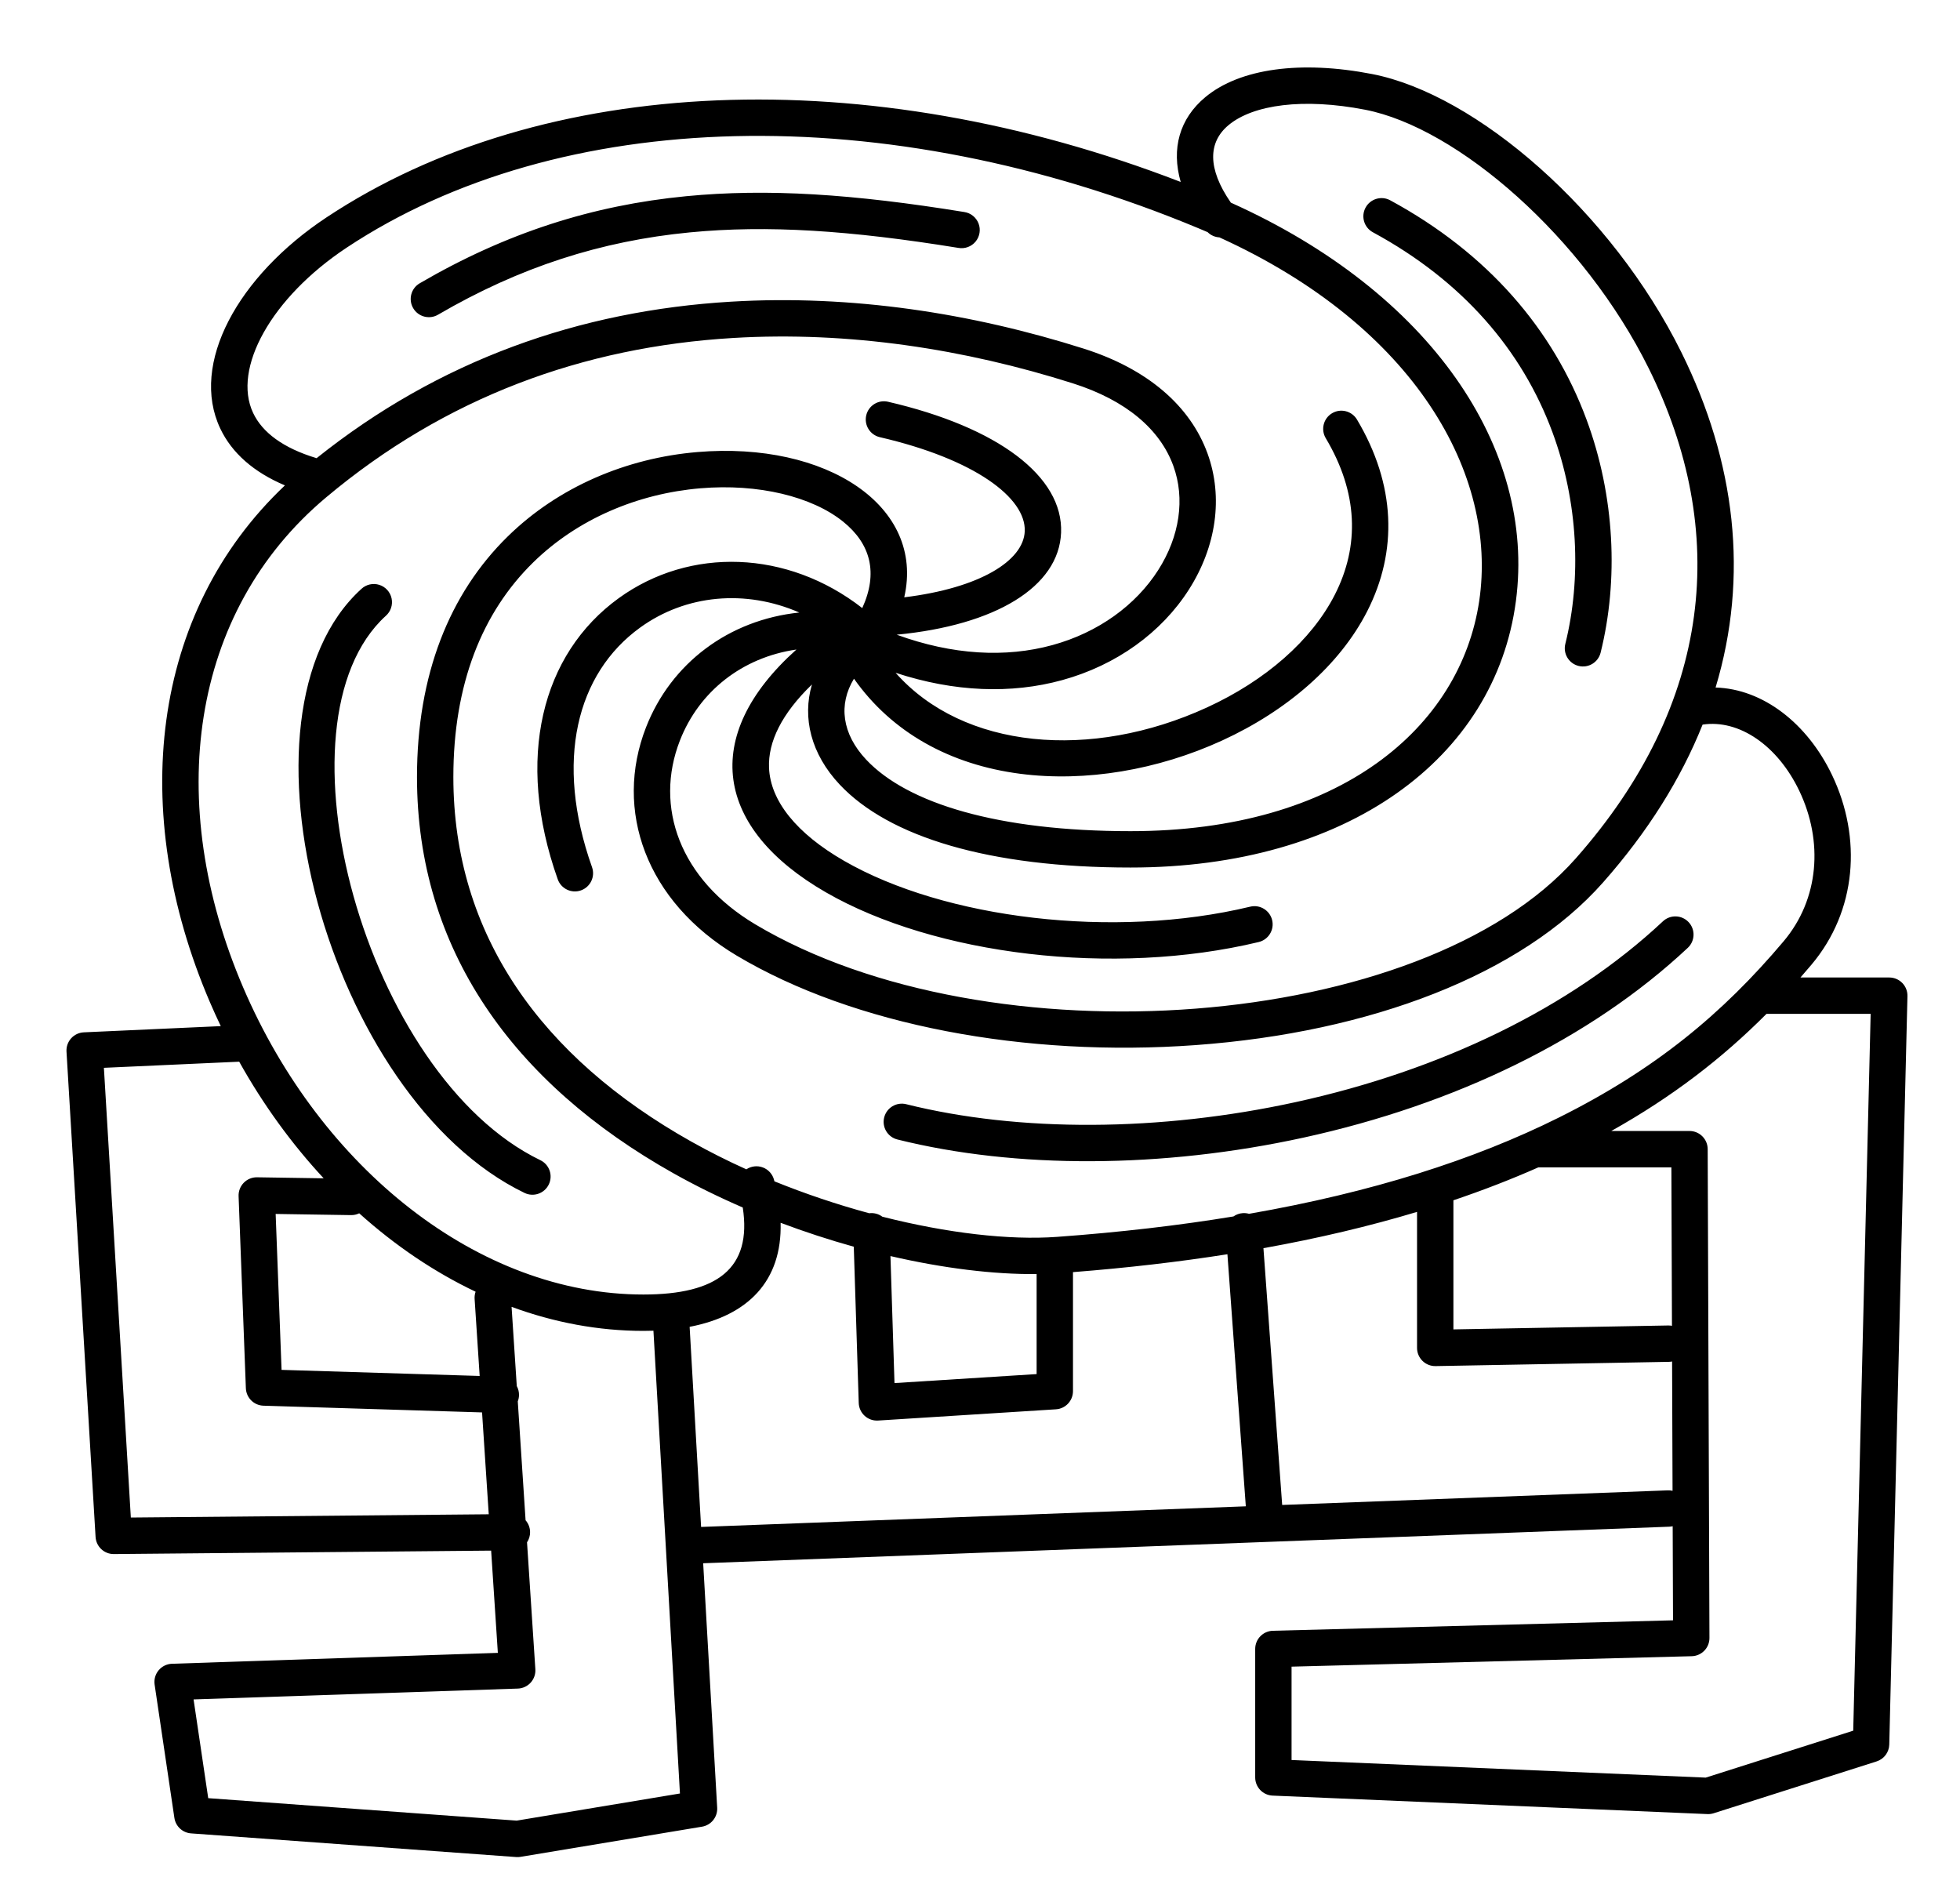
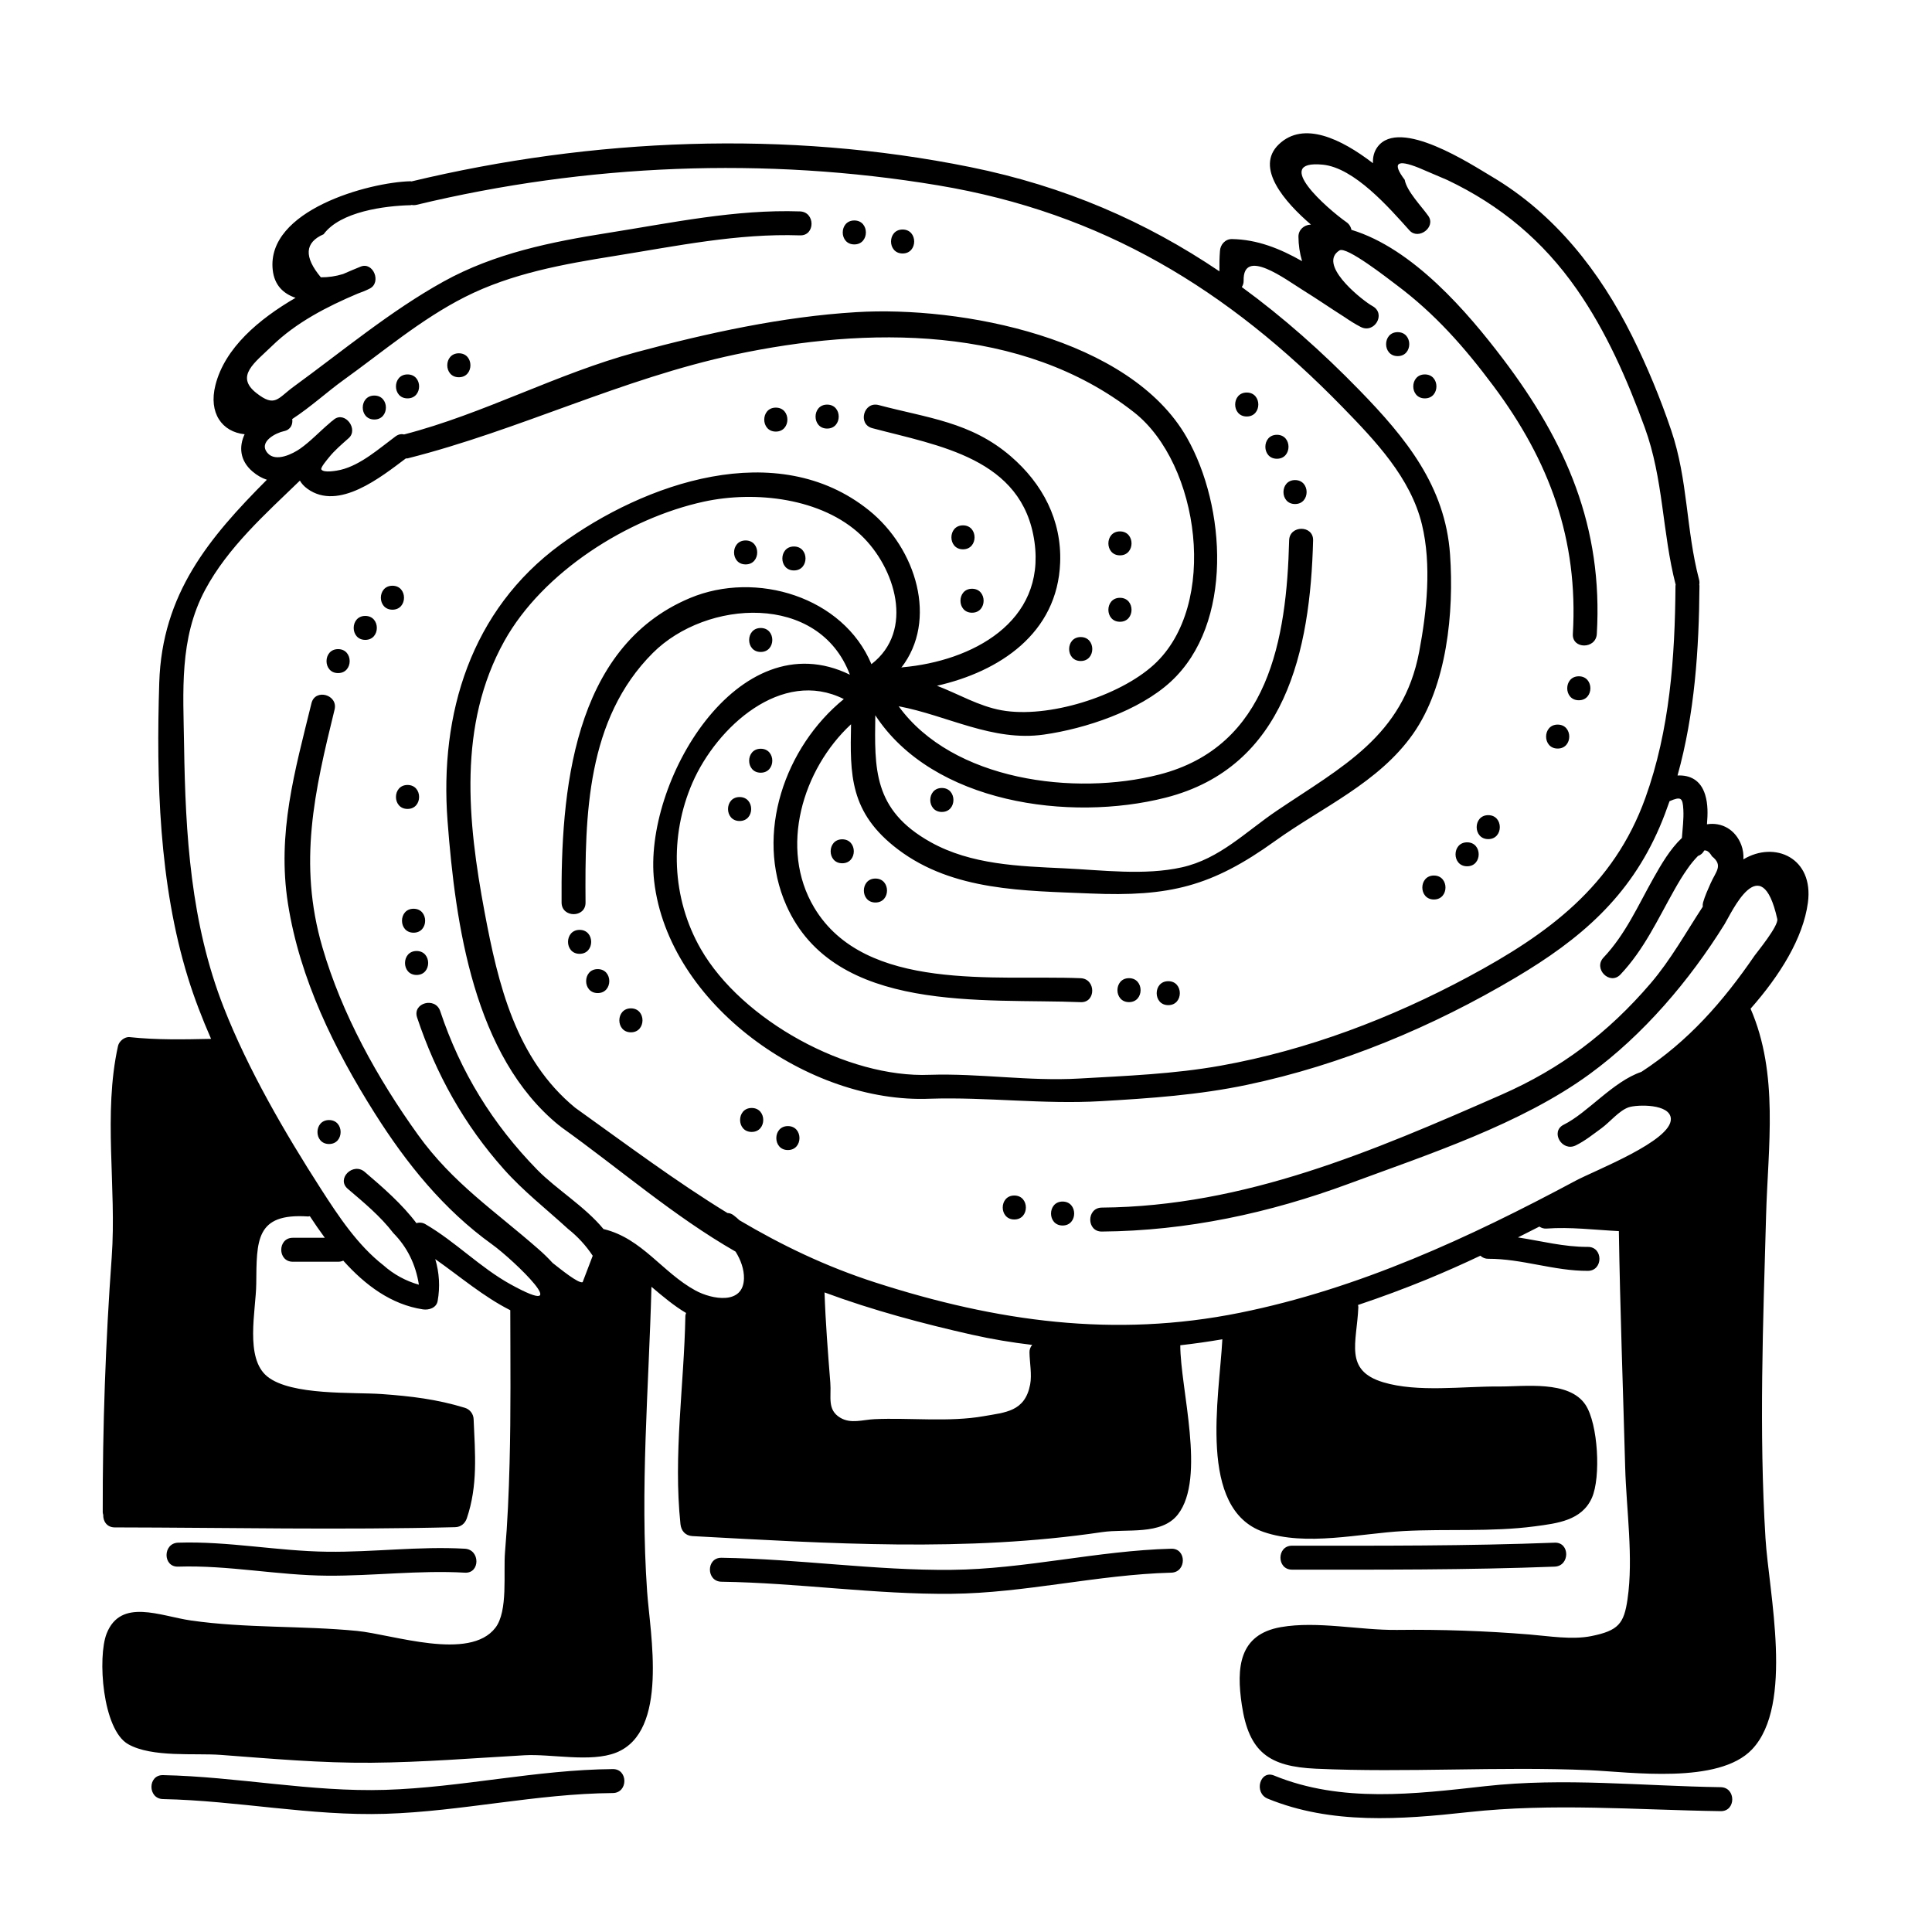
- <svg xmlns="http://www.w3.org/2000/svg" viewBox="0 0 539 521">
-   <path d="M459.952 409.952l-.128-35.557a5.03 5.03 0 0 1-.893.096l-64.152 1.172a5 5 0 0 1-5.091-4.999v-37.407c-13.04 3.922-27.095 7.258-42.243 9.98l5.153 70.608 106.053-4.013c.447-.017.884.025 1.3.12zm.035 9.744a5.025 5.025 0 0 1-.958.129l-265.655 10.054 3.852 67.222a5 5 0 0 1-4.172 5.218l-49.918 8.297a5 5 0 0 1-1.183.054l-89.413-6.51a5 5 0 0 1-4.583-4.254l-5.437-36.66a5 5 0 0 1 4.779-5.73l89.609-2.996-1.846-28.115-103.742.947a5 5 0 0 1-5.037-4.7l-7.996-133.477a5 5 0 0 1 4.765-5.294l37.663-1.707a176.795 176.795 0 0 1-2.993-6.596C35.234 223.191 41.4 168.41 78.353 133.48c-8.595-3.633-14.602-8.921-17.783-15.645-8.43-17.817 4.879-41.928 29.247-58.072 59.503-39.424 148.517-43.099 234.877-9.727-2.622-9.124-.36-17.409 6.802-23.35 9.48-7.862 26.207-10.135 45.82-6.328 28.752 5.582 65.921 37.856 85.07 76.542 14.915 30.133 18.611 61.603 9.4 92.162 13.03.388 25.216 9.824 32.034 24.082 8.247 17.245 6.803 37.35-5.678 52.147-1 1.185-2.005 2.355-3.018 3.51h24.427a5 5 0 0 1 4.998 5.122l-5 205.805a5 5 0 0 1-3.482 4.643l-44.801 14.254a5 5 0 0 1-1.728.23l-119.57-5.081a5 5 0 0 1-4.788-4.996v-35.336a5 5 0 0 1 4.87-4.998l110.03-2.872-.093-25.875zM485.79 278.8c-12.228 12.271-25.884 22.801-42.69 32.21h21.513a5 5 0 0 1 5 4.983l.485 134.43a5 5 0 0 1-4.87 5.016l-110.048 2.873v25.672l113.898 4.841 40.56-12.905 4.79-197.12H485.79zm-62.74 42.21c-7.372 3.263-15.153 6.284-23.363 9.056v35.505l59.062-1.079a5.02 5.02 0 0 1 1.04.089l-.158-43.57H423.05zm-127.98 28.814v32.73a5 5 0 0 1-4.684 4.99l-48.92 3.091a5 5 0 0 1-5.313-4.83l-1.364-42.972a240.94 240.94 0 0 1-20.119-6.575c.417 15.984-8.933 25.515-25.021 28.607l3.153 55.027 149.797-5.67-5.059-69.318c-13.333 2.098-27.474 3.744-42.47 4.92zm-10 .53c-11.848.117-25.73-1.602-40.195-4.947l1.11 34.923 39.085-2.47v-27.506zm-42.426-15.775c17.804 4.517 34.849 6.507 48.064 5.546 17.311-1.259 33.45-3.14 48.492-5.615a4.977 4.977 0 0 1 2.529-.908 4.99 4.99 0 0 1 1.753.182c33.753-5.888 61.862-14.831 85.219-26.474 26.496-13.207 45.02-28.578 61.797-48.468 9.795-11.612 10.936-27.51 4.3-41.386-5.954-12.451-16.545-19.707-26.583-18.197-5.93 14.842-14.995 29.406-27.395 43.427-22.42 25.351-63.96 41.202-112.004 44.704-46.835 3.414-94.008-5.42-126.215-24.603-24.98-14.88-33.839-39.994-24.944-62.785 6.868-17.598 22.731-29.552 42.16-31.563-14.794-6.438-31.187-4.96-43.761 4.124-17.502 12.643-23.609 36.732-13.25 65.895a5 5 0 0 1-9.424 3.347c-11.777-33.16-4.475-61.967 16.818-77.348 19.499-14.086 46.315-13.3 66.922 2.756 4.404-9.63 2.334-17.626-5.229-23.74-8.603-6.954-23.402-10.529-39.235-9.202-17.337 1.452-33.859 8.472-46.022 20.381-14.093 13.8-21.964 33.553-21.964 59.023 0 43.32 24.173 77.081 65.45 100.26a193.572 193.572 0 0 0 15.125 7.619 5 5 0 0 1 7.611 2.885l.109.418a230.406 230.406 0 0 0 26.056 8.772 4.979 4.979 0 0 1 3.62.95zM65.779 291.954l-37.207 1.686 7.408 123.668 98.425-.898-1.838-28.011-60.111-1.847a5 5 0 0 1-4.843-4.808l-2-52.813a5 5 0 0 1 5.074-5.188l18.325.283c-8.793-9.466-16.633-20.255-23.233-32.072zm78.756 126.104a4.98 4.98 0 0 1 1.238 3.248 4.977 4.977 0 0 1-.84 2.82l2.29 34.89a5 5 0 0 1-4.822 5.325l-89.168 2.98 4.028 27.155 84.824 6.177 44.9-7.462-7.291-127.257c-.907.031-1.829.046-2.764.046-12.376 0-24.566-2.313-36.247-6.608l1.43 21.78c.415.757.64 1.631.611 2.556a4.992 4.992 0 0 1-.335 1.656l2.146 32.694zm-45.751-84.41a4.98 4.98 0 0 1-2.252.496l-20.727-.32L77.43 376.7l54.48 1.674-1.39-21.18a4.984 4.984 0 0 1 .27-1.986c-11.38-5.408-22.156-12.706-32.005-21.56zm136.058-147.012c-4.322 7.078-3.33 15.147 3.371 22.27 11.336 12.052 36.312 19.656 72.682 19.656 115.272 0 132.27-114.246 24.445-163.284a4.993 4.993 0 0 1-3.246-1.44 187.61 187.61 0 0 0-2.474-1.05c-86.186-35.903-175.775-33.452-234.28 5.31-20.735 13.737-31.506 33.252-25.73 45.46 2.533 5.356 8.242 9.661 17.455 12.436 33.679-26.923 72.27-40.557 114-43.039 33.141-1.971 66.177 3.163 96.93 12.907 17.59 5.574 29.31 15.743 34.069 28.824 4.394 12.079 2.392 25.67-5.118 37.443-7.516 11.784-19.91 20.798-34.866 24.903-14.005 3.844-29.61 3.287-45.787-2.02 18.59 21.039 53.704 24.182 85.633 9.528 16.07-7.375 28.725-18.425 35.134-30.966 6.898-13.5 6.412-28.16-2.48-43.08a5 5 0 0 1 8.59-5.12c10.652 17.873 11.26 36.184 2.794 52.75-7.515 14.707-21.88 27.25-39.867 35.504-17.661 8.106-37.57 11.488-55.54 9.154-19.214-2.496-35.26-11.31-45.715-26.146zm-11.556 1.585c-8.308 8.036-12.1 15.772-11.804 22.916.377 9.096 7.55 18.049 20.645 25.588 27.64 15.914 74.13 21.624 111.681 12.6a5 5 0 1 1 2.337 9.724c-39.97 9.604-89.082 3.572-119.008-13.657-30.39-17.499-34.801-42.865-8.121-66.779-14.9 2.156-26.77 11.515-32.043 25.026-7.105 18.203-.064 38.162 20.746 50.557 64.232 38.26 183.42 29.572 225.61-18.133 37.77-42.707 42.234-90 20.095-134.728-17.854-36.07-52.582-66.224-78.014-71.161-16.954-3.291-30.748-1.416-37.53 4.209-5.649 4.684-5.908 11.93.609 21.345 54.82 24.597 83.926 67.46 78.387 109.549-5.698 43.294-46.433 73.286-105.981 73.286-38.864 0-66.403-8.385-79.966-22.805-7.932-8.433-10.335-18.38-7.643-27.537zm23.306-13.685c15.378 5.603 29.981 6.382 42.84 2.852 12.59-3.455 22.913-10.962 29.083-20.636 5.905-9.257 7.432-19.628 4.151-28.648-3.628-9.974-12.905-18.023-27.692-22.709-29.665-9.4-61.514-14.349-93.315-12.458-41.27 2.455-79.156 16.3-112 43.858-37.523 31.484-44.586 83.966-22.749 134.838 21.317 49.662 64.706 84.347 110.02 84.347 20.293 0 29.902-7.157 27.329-23.929-6.553-2.837-12.944-5.975-19.034-9.395-44.18-24.81-70.553-61.644-70.553-108.98 0-28.094 8.903-50.438 24.968-66.168 13.9-13.61 32.616-21.562 52.183-23.201 35.494-2.974 62.6 14.859 56.844 39.947 20.83-2.541 32.81-10.067 33.138-18.163.371-9.2-13.762-19.841-39.872-25.876a5 5 0 0 1 2.252-9.743c30.246 6.99 48.237 20.536 47.612 36.022-.602 14.908-18.068 25.45-45.205 28.042zm210.712 78.815a5 5 0 0 1 6.837 7.298c-26.859 25.165-64.121 43.102-105.688 52.189-38.822 8.487-79.087 8.634-111.663.51a5 5 0 0 1 2.42-9.703c31.018 7.735 69.733 7.594 107.107-.576 39.908-8.724 75.543-25.878 100.987-49.718zm-308.682 65.7a5 5 0 0 1-4.348 9.005C90.214 301.955 61.43 196.433 99.39 161.935a5 5 0 1 1 6.725 7.4c-32.194 29.258-5.682 126.45 42.507 149.716zm228.92-255.179a5 5 0 1 1 4.767-8.791c26.804 14.53 44.79 35.444 54 60.33 7.795 21.063 8.818 44.11 3.86 64.064a5 5 0 1 1-9.705-2.411c4.482-18.042 3.55-39.04-3.534-58.183-8.373-22.624-24.727-41.64-49.387-55.009zM265.165 58.3a5 5 0 1 1-1.601 9.87c-29.789-4.83-52.536-6.332-73.907-4.261-24.338 2.358-46.7 9.507-69.195 22.63a5 5 0 1 1-5.039-8.638c23.751-13.855 47.504-21.449 73.27-23.946 22.362-2.167 45.908-.612 76.472 4.345z" />
+ <svg xmlns="http://www.w3.org/2000/svg" version="1.2" baseProfile="tiny" viewBox="0 0 160 160">
+   <path d="M144.381 71.168a2.918 2.918 0 0 0-.17-1.18c-.478-1.276-1.617-1.921-2.847-1.724.067-.828.093-1.658-.152-2.452-.381-1.236-1.281-1.637-2.287-1.589 1.422-5.087 1.782-10.474 1.817-15.723 0-.029-.013-.048-.015-.076a1 1 0 0 0-.021-.438c-1.086-4.145-.911-8.241-2.299-12.334a62.941 62.941 0 0 0-3.24-7.814c-2.676-5.37-6.409-10.128-11.617-13.21-1.678-.993-7.64-4.926-9.469-2.462-.296.398-.399.859-.38 1.349-2.639-2.027-5.744-3.515-7.787-1.568-2.027 1.931.489 4.791 2.655 6.655h-.045c-.537.033-.991.428-.992.992a7.262 7.262 0 0 0 .3 2.034c-1.8-1.025-3.693-1.796-5.808-1.83-.554-.009-.969.463-.992.992-.044.56-.052 1.12-.044 1.681-6.096-4.117-12.797-7.045-20.629-8.633-15.213-3.085-31.288-2.408-46.28 1.186-.029-.001-.049-.015-.079-.014-3.456.083-11.958 2.403-11.414 7.349.139 1.268.889 1.967 1.891 2.305-3.034 1.765-5.855 4.138-6.636 7.229-.586 2.32.554 3.878 2.418 4.07-.474 1.005-.414 2.167.643 3.077.4.344.8.56 1.199.691-4.789 4.807-8.68 9.442-8.912 16.793-.255 8.068-.023 16.667 2.375 24.435.529 1.713 1.185 3.405 1.916 5.075-2.256.048-4.49.096-6.748-.144-.409-.043-.87.338-.957.728-1.253 5.643-.109 11.723-.523 17.486a282.492 282.492 0 0 0-.744 21.147c0 .077.028.134.042.201-.022.512.291 1.04.951 1.041 9.401.016 18.8.221 28.2-.019.46-.012.812-.304.957-.728.926-2.725.689-5.357.566-8.201a1.024 1.024 0 0 0-.728-.957c-2.314-.709-4.455-.963-6.865-1.137-2.364-.17-7.507.143-9.49-1.451-1.893-1.521-.943-5.482-.92-7.663.037-3.599-.072-5.885 4.281-5.594.061.004.104-.017.159-.022.392.598.805 1.198 1.239 1.787h-2.65c-1.277 0-1.279 1.984 0 1.984H28a.995.995 0 0 0 .427-.091c1.809 2.021 3.962 3.635 6.596 4.036.489.074 1.12-.117 1.221-.693a7.457 7.457 0 0 0-.198-3.469c2.08 1.464 3.994 3.112 6.213 4.231.007 4.224.053 8.451-.058 12.674-.064 2.446-.168 4.892-.376 7.331-.15 1.754.265 4.906-.797 6.291-2.14 2.793-8.515.549-11.472.262-4.556-.442-9.203-.211-13.735-.861-2.55-.366-5.815-1.882-6.988 1.077-.769 1.939-.356 7.956 1.781 9.166 1.98 1.121 5.533.727 7.667.887 4.161.311 8.291.684 12.468.65 4.243-.035 8.459-.381 12.692-.62 2.206-.125 5.482.613 7.578-.216 4.4-1.739 2.813-9.876 2.572-13.347-.594-8.574.136-16.728.36-25.233.936.794 1.88 1.587 2.867 2.168-.025.086-.058.166-.059.268-.108 5.756-1.01 11.464-.406 17.218.058.557.408.961.992.992 11.359.61 22.618 1.346 33.913-.329 2.049-.304 4.924.298 6.294-1.47 2.338-3.017.192-10.426.194-14.005a62.245 62.245 0 0 0 3.484-.495c-.25 4.788-2.071 14.069 3.416 15.957 3.521 1.211 7.977.12 11.59-.075 3.614-.196 7.255.085 10.855-.39 1.883-.248 3.905-.483 4.741-2.357.759-1.703.515-6.132-.526-7.706-1.363-2.06-5.085-1.503-7.164-1.519-2.985-.023-6.733.509-9.589-.35-3.271-.984-2.183-3.287-2.061-6.22.003-.069-.021-.12-.029-.181a92.89 92.89 0 0 0 5.736-2.131 95.162 95.162 0 0 0 4.402-1.951.9.9 0 0 0 .65.256c2.793-.01 5.45 1.015 8.25 1 1.276-.007 1.279-1.991 0-1.984-1.966.011-3.864-.489-5.791-.786.593-.297 1.186-.595 1.776-.898a.896.896 0 0 0 .564.167c2.012-.149 4.01.111 6.017.209.103 6.52.345 13.036.523 19.555.095 3.481.695 7.486.195 10.928-.294 2.021-.748 2.605-3.007 3.058-1.599.32-3.533-.006-5.14-.137a117.12 117.12 0 0 0-10.941-.376c-3.068.035-6.599-.759-9.614-.233-3.489.608-3.701 3.359-3.24 6.447.585 3.917 2.257 5.103 6.127 5.279 7.545.344 15.094-.203 22.642.123 3.426.148 10.71 1.201 13.484-1.723 3.498-3.689 1.389-12.996 1.114-17.483-.544-8.857-.199-17.851.049-26.719.161-5.76 1.069-11.708-1.284-17.138 2.424-2.747 4.349-5.829 4.747-8.775.502-3.719-2.751-5.153-5.341-3.593zM102.992 23.25c-.068-2.795 3.484-.107 4.882.76 1.182.733 2.325 1.521 3.498 2.265.42.289.854.562 1.314.8 1.13.583 2.115-1.071 1.002-1.713-.066-.038-.131-.079-.196-.117-1.045-.672-4.338-3.397-2.56-4.508.584-.365 4.026 2.343 4.689 2.838 3.227 2.41 5.66 5.178 8.06 8.392 4.637 6.209 7.035 12.713 6.576 20.534-.075 1.276 1.91 1.271 1.984 0 .52-8.848-2.518-15.85-7.778-22.789-2.921-3.853-7.441-9.135-12.545-10.679a.99.99 0 0 0-.418-.639c-1.553-1.093-6.229-5.168-1.963-4.758 2.621.252 5.499 3.563 7.191 5.447.742.826 2.213-.273 1.558-1.202-.553-.785-1.783-2.038-1.954-2.99-1.05-1.392-.664-1.724 1.16-.995l2.369 1.012c4.402 2.094 7.923 5.038 10.716 9.042 2.45 3.512 4.167 7.445 5.632 11.451 1.561 4.268 1.442 8.683 2.563 13.027-.002.027-.015.046-.016.074-.04 5.924-.472 11.965-2.496 17.583-2.629 7.3-8.045 11.262-14.662 14.812-6.405 3.436-13.323 6.069-20.493 7.355-3.881.696-7.807.843-11.734 1.068-4.188.24-8.218-.442-12.373-.309-6.814.285-15.561-4.503-18.961-10.419-2.417-4.206-2.613-9.358-.69-13.769 2.008-4.605 7.383-9.517 12.535-6.929-4.873 3.961-7.398 11.163-4.757 17.097 4.01 9.01 16.38 7.673 24.372 8.004 1.277.053 1.274-1.932 0-1.984-6.964-.289-17.868 1.198-22.074-5.858-2.927-4.91-.96-11.447 3.057-15.173-.084 4.153-.143 7.32 3.897 10.372 4.568 3.451 10.455 3.41 15.92 3.643 6.552.279 10.048-.574 15.297-4.346 3.905-2.806 8.571-4.814 11.422-8.862 2.818-4 3.407-10.105 3.07-14.879-.399-5.653-3.664-9.645-7.488-13.578-3.134-3.223-6.358-6.076-9.757-8.557a.903.903 0 0 0 .151-.523zM23.514 35.707c.563-.116.75-.567.688-1.005 1.496-.972 2.951-2.298 4.212-3.204 3.284-2.361 6.452-5.06 10.081-6.898 3.871-1.96 8.17-2.725 12.412-3.404 5.084-.814 10.176-1.88 15.343-1.704 1.277.043 1.276-1.941 0-1.984-5.345-.182-10.613.945-15.87 1.775-4.719.745-9.427 1.695-13.643 4.03-4.393 2.433-8.354 5.749-12.406 8.7-1.341.977-1.547 1.76-3.106.531-1.778-1.402-.111-2.519 1.31-3.902 1.982-1.93 4.539-3.248 7.077-4.322.383-.133.73-.278 1.015-.425.98-.505.288-2.241-.765-1.813a59.29 59.29 0 0 0-1.445.61 5.98 5.98 0 0 1-1.846.273c-1.414-1.696-1.338-2.885.229-3.565 1.389-1.886 5.073-2.355 7.202-2.406.033-.001.055-.016.087-.02.13.024.273.021.427-.016 14.037-3.377 28.851-3.997 43.172-1.608 13.605 2.269 24 8.617 33.511 18.383 2.703 2.776 5.619 5.828 6.559 9.698.812 3.345.403 7.213-.227 10.544-1.325 7.003-6.401 9.524-11.798 13.17-2.565 1.733-4.723 3.982-7.854 4.683-3.095.693-6.603.23-9.736.083-3.746-.175-7.712-.295-11.07-2.167-4.8-2.675-4.64-6.113-4.585-10.508 4.768 7.292 16.088 8.846 24.042 6.823 9.933-2.526 11.986-12.194 12.215-21.308.032-1.277-1.952-1.277-1.984 0-.205 8.173-1.697 17.068-10.758 19.394-6.999 1.797-17.11.513-21.58-5.656 4.04.764 7.775 2.949 12.02 2.347 3.444-.488 7.894-1.967 10.516-4.384 5.222-4.813 4.563-14.534 1.33-20.214-4.714-8.283-18.725-10.909-27.368-10.387-6.101.368-12.316 1.727-18.207 3.311-6.596 1.773-12.632 5.104-19.253 6.818-.216-.057-.461-.02-.709.163-1.34.992-2.873 2.367-4.537 2.766-.279.067-1.418.286-1.604-.034-.087-.15.53-.866.61-.968.476-.601 1.085-1.115 1.657-1.623.828-.736-.297-2.244-1.202-1.558-.068.051-.129.109-.195.162l-.006-.007-.189.169c-.818.689-1.55 1.484-2.418 2.099-.6.425-2.04 1.161-2.713.366-.792-.931.718-1.676 1.359-1.808zm34.08 71.166c-2.731-1.487-4.421-4.312-7.581-5.08-.011-.003-.019.001-.029-.001-1.535-1.871-3.917-3.308-5.483-4.908-3.715-3.797-6.368-8.115-8.045-13.147-.402-1.206-2.319-.689-1.913.528 1.56 4.681 3.907 8.897 7.203 12.586 1.631 1.826 3.507 3.282 5.3 4.925a9.561 9.561 0 0 1 2.04 2.22l-.835 2.189c-.352.128-1.817-1.074-2.484-1.592a13.907 13.907 0 0 0-1.176-1.147c-3.593-3.156-7.089-5.453-9.974-9.465-3.368-4.685-6.306-9.994-7.922-15.547-2.023-6.955-.653-12.879 1.013-19.669.304-1.24-1.609-1.769-1.913-.528-1.381 5.632-2.865 10.755-1.946 16.608.978 6.227 3.845 12.063 7.184 17.346 2.642 4.18 5.702 7.978 9.728 10.872 1.763 1.267 7.076 6.368 1.513 3.295-2.5-1.381-4.542-3.515-7.021-4.963a.915.915 0 0 0-.766-.097c-1.176-1.565-2.751-2.942-4.284-4.248-.967-.824-2.377.573-1.403 1.403 1.338 1.14 2.699 2.264 3.775 3.665 1.147 1.164 1.852 2.589 2.115 4.275a7.449 7.449 0 0 1-2.936-1.607c-2.137-1.666-3.722-4.064-5.173-6.32-2.991-4.653-6.036-9.894-8.054-15.039-2.737-6.978-3.174-14.314-3.283-21.725-.065-4.428-.42-8.81 1.746-12.857 1.882-3.517 4.998-6.287 7.845-9.042.136.238.336.466.625.676 2.583 1.872 6.116-.995 8.149-2.513.054-.005.1.007.157-.008 9.261-2.341 17.699-6.597 27.117-8.598 10.85-2.305 23.752-2.503 33.036 4.787 5.43 4.264 7.041 15.977 1.637 20.903-2.882 2.627-8.774 4.462-12.604 3.774-1.905-.342-3.574-1.354-5.356-2.033 5.162-1.168 9.975-4.328 10.201-10.187.136-3.528-1.454-6.544-4.087-8.814-3.307-2.85-6.883-3.167-10.944-4.245-1.235-.328-1.763 1.586-.527 1.914 5.479 1.455 12.454 2.473 13.431 9.413.939 6.668-5.202 9.88-10.918 10.389-.042.004-.072.025-.111.033 3.044-3.914 1.257-9.865-2.675-13.029-7.612-6.124-18.615-2.254-25.562 2.84-7.394 5.421-10.019 13.992-9.339 22.897.653 8.556 2.17 19.463 9.236 25.203.019.015.04.017.059.031.043.043.088.086.142.124 4.785 3.419 9.296 7.361 14.415 10.294.43.683.711 1.471.695 2.218-.049 2.21-2.636 1.753-4.018 1.001zm27.718 7.788c-.43 2.254-2.061 2.304-3.831 2.619-2.873.511-6.152.117-9.059.249-.973.044-1.959.411-2.842-.123-1.099-.665-.723-1.71-.817-2.898-.198-2.498-.395-4.977-.479-7.475 3.987 1.481 8.176 2.593 12.204 3.501 1.666.375 3.332.649 4.995.846a.892.892 0 0 0-.226.62c.013.82.211 1.846.055 2.661zm59.994-35.519c-2.609 3.807-5.488 7.092-9.374 9.626-2.361.802-4.443 3.39-6.432 4.375-1.144.567-.14 2.279 1.002 1.713.78-.386 1.422-.91 2.123-1.419.693-.503 1.463-1.467 2.257-1.736.681-.231 3.451-.312 3.491.96.058 1.831-6.271 4.256-7.883 5.119-8.816 4.717-17.946 8.946-27.807 10.938-10.406 2.102-20.14.724-30.149-2.494-4.165-1.339-7.827-3.117-11.295-5.167a5.519 5.519 0 0 0-.488-.415.862.862 0 0 0-.506-.185c-4.264-2.611-8.275-5.617-12.613-8.72-4.917-4.042-6.381-10.22-7.504-16.219-1.404-7.501-2.224-15.48 1.638-22.426 3.18-5.718 10.22-10.179 16.535-11.55 4.228-.918 9.758-.309 13.015 2.788 2.812 2.674 4.455 7.896.852 10.673-2.327-5.566-9.541-7.774-15.03-5.474-9.773 4.096-10.698 16.205-10.63 25.22.01 1.276 1.994 1.279 1.984 0-.055-7.227.084-15.189 5.574-20.675 4.428-4.425 13.755-5.019 16.318 1.802-9.29-4.54-17.149 8.971-16.21 17.097C55.357 83.201 67.002 91.41 77 90.992c4.748-.153 9.389.48 14.179.202 4.083-.237 8.098-.512 12.108-1.356 7.828-1.647 15.371-4.807 22.237-8.882 5.35-3.175 9.425-6.664 11.922-12.469.302-.703.569-1.417.819-2.136.955-.415 1.09-.28 1.142.703.042.782-.065 1.56-.119 2.34-.986.928-1.73 2.221-2.343 3.309-1.291 2.288-2.319 4.661-4.147 6.596-.877.928.524 2.334 1.403 1.403 1.952-2.067 3.076-4.549 4.457-6.997.338-.6.69-1.195 1.091-1.756.258-.38.549-.732.869-1.06a.918.918 0 0 0 .521-.456c.213-.034.426.121.638.48.954.765.323 1.25-.118 2.253-.23.523-.459 1.019-.617 1.57a.986.986 0 0 0-.027.353c-1.398 2.134-2.657 4.41-4.324 6.355-3.516 4.102-7.426 7.055-12.362 9.222-10.648 4.674-21.255 9.246-33.081 9.342-1.276.01-1.279 1.995 0 1.984 7.045-.057 13.861-1.523 20.458-3.961 6.567-2.426 14.265-4.938 19.937-9.078 4.451-3.249 8.274-7.745 11.176-12.413.558-.897 3.027-6.437 4.367-.435.129.565-1.717 2.799-1.88 3.037zM130.75 56.008c1.279 0 1.277 1.984 0 1.984-1.279 0-1.277-1.984 0-1.984zm-1.75 4c1.279 0 1.277 1.984 0 1.984-1.279 0-1.277-1.984 0-1.984zm-58.25-41.75c1.279 0 1.277 1.984 0 1.984-1.279 0-1.277-1.984 0-1.984zm4 .75c1.279 0 1.277 1.984 0 1.984-1.279 0-1.277-1.984 0-1.984zm28.5 13.5c1.279 0 1.277 1.984 0 1.984-1.279 0-1.277-1.984 0-1.984zm2.5 3.5c1.279 0 1.277 1.984 0 1.984-1.279 0-1.277-1.984 0-1.984zm1.5 3.75c1.279 0 1.277 1.984 0 1.984-1.279 0-1.277-1.984 0-1.984zM88 101.492c-1.279 0-1.277-1.984 0-1.984 1.279 0 1.277 1.984 0 1.984zm-4-.5c-1.279 0-1.277-1.984 0-1.984 1.279 0 1.277 1.984 0 1.984zm-36-22c-1.279 0-1.277-1.984 0-1.984 1.279 0 1.277 1.984 0 1.984zm1.5 3.25c-1.279 0-1.277-1.984 0-1.984 1.279 0 1.277 1.984 0 1.984zm2.75 3.25c-1.279 0-1.277-1.984 0-1.984 1.279 0 1.277 1.984 0 1.984zm10 8.25c-1.279 0-1.277-1.984 0-1.984 1.279 0 1.277 1.984 0 1.984zm3 1.5c-1.279 0-1.277-1.984 0-1.984 1.279 0 1.277 1.984 0 1.984zm58-27.734c1.279 0 1.277 1.984 0 1.984-1.279 0-1.277-1.984 0-1.984zm-1.75 2.25c1.279 0 1.277 1.984 0 1.984-1.279 0-1.277-1.984 0-1.984zm-2.75 4.734c-1.279 0-1.277-1.984 0-1.984 1.279 0 1.277 1.984 0 1.984zm-25.25 8.5c-1.279 0-1.277-1.984 0-1.984 1.279 0 1.277 1.984 0 1.984zm3.25.25c-1.279 0-1.277-1.984 0-1.984 1.279 0 1.277 1.984 0 1.984zM68.5 33.508c1.279 0 1.277 1.984 0 1.984-1.279 0-1.277-1.984 0-1.984zm-4.25.25c1.279 0 1.277 1.984 0 1.984-1.279 0-1.277-1.984 0-1.984zM34.5 80.742c-1.279 0-1.277-1.984 0-1.984 1.279 0 1.277 1.984 0 1.984zm-.25-3.5c-1.279 0-1.277-1.984 0-1.984 1.279 0 1.277 1.984 0 1.984zm-.5-10.25c-1.279 0-1.277-1.984 0-1.984 1.279 0 1.277 1.984 0 1.984zM28 55.742c-1.279 0-1.277-1.984 0-1.984 1.279 0 1.277 1.984 0 1.984zm2.25-2.75c-1.279 0-1.277-1.984 0-1.984 1.279 0 1.277 1.984 0 1.984zm2.25-2.5c-1.279 0-1.277-1.984 0-1.984 1.279 0 1.277 1.984 0 1.984zM31 32.758c1.279 0 1.277 1.984 0 1.984-1.279 0-1.277-1.984 0-1.984zm2.75-1.75c1.279 0 1.277 1.984 0 1.984-1.279 0-1.277-1.984 0-1.984zm4.25-1.75c1.279 0 1.277 1.984 0 1.984-1.279 0-1.277-1.984 0-1.984zm77.75-1.75c1.279 0 1.277 1.984 0 1.984-1.279 0-1.277-1.984 0-1.984zm2.25 3.5c1.279 0 1.277 1.984 0 1.984-1.279 0-1.277-1.984 0-1.984zm-28.5 21.75c1.279 0 1.277 1.984 0 1.984-1.279 0-1.277-1.984 0-1.984zm3.25-3.25c1.279 0 1.277 1.984 0 1.984-1.279 0-1.277-1.984 0-1.984zm0-5.5c1.279 0 1.277 1.984 0 1.984-1.279 0-1.277-1.984 0-1.984zm-31 .75c1.279 0 1.277 1.984 0 1.984-1.279 0-1.277-1.984 0-1.984zm4 .5c1.279 0 1.277 1.984 0 1.984-1.279 0-1.277-1.984 0-1.984zm14.75 3.5c1.279 0 1.277 1.984 0 1.984-1.279 0-1.277-1.984 0-1.984zm-.75-5.25c1.279 0 1.277 1.984 0 1.984-1.279 0-1.277-1.984 0-1.984zM63 63.992c-1.279 0-1.277-1.984 0-1.984 1.279 0 1.277 1.984 0 1.984zm-1.75 4c-1.279 0-1.277-1.984 0-1.984 1.279 0 1.277 1.984 0 1.984zM63 52.008c1.279 0 1.277 1.984 0 1.984-1.279 0-1.277-1.984 0-1.984zm6.75 19.484c-1.279 0-1.277-1.984 0-1.984 1.279 0 1.277 1.984 0 1.984zm2.75 3.25c-1.279 0-1.277-1.984 0-1.984 1.279 0 1.277 1.984 0 1.984zm5.5-7.5c-1.279 0-1.277-1.984 0-1.984 1.279 0 1.277 1.984 0 1.984zM27.25 92.758c1.279 0 1.277 1.984 0 1.984-1.279 0-1.277-1.984 0-1.984zm-12.5 36.984c-1.279.042-1.274-1.943 0-1.984 4.158-.137 8.225.701 12.372.75 3.805.045 7.566-.465 11.378-.25 1.272.072 1.276 2.056 0 1.984-3.809-.215-7.574.275-11.378.25-4.149-.027-8.211-.886-12.372-.75zm36 18.75c-6.339.052-12.527 1.525-18.849 1.721-6.161.191-12.248-1.094-18.401-1.221-1.277-.026-1.277-2.011 0-1.984 6.153.127 12.24 1.411 18.401 1.221 6.323-.196 12.51-1.668 18.849-1.721 1.279-.011 1.276 1.974 0 1.984zM97 130.242c-6.112.16-12.084 1.691-18.199 1.75-6.36.062-12.691-.908-19.051-1-1.278-.019-1.277-2.003 0-1.984 6.359.092 12.691 1.062 19.051 1 6.113-.059 12.087-1.59 18.199-1.75 1.28-.034 1.275 1.951 0 1.984zm10-2.234c7.252.003 14.502.029 21.75-.25 1.279-.049 1.273 1.935 0 1.984-7.248.279-14.498.253-21.75.25-1.279 0-1.277-1.985 0-1.984zm35.5 21.984c-7.074-.104-13.868-.69-20.931.084-5.55.608-11.308 1.042-16.582-1.119-1.168-.478-.653-2.397.527-1.914 5.578 2.286 11.657 1.53 17.491.88 6.537-.728 12.948-.012 19.495.084 1.278.02 1.277 2.004 0 1.985z" />
</svg>
